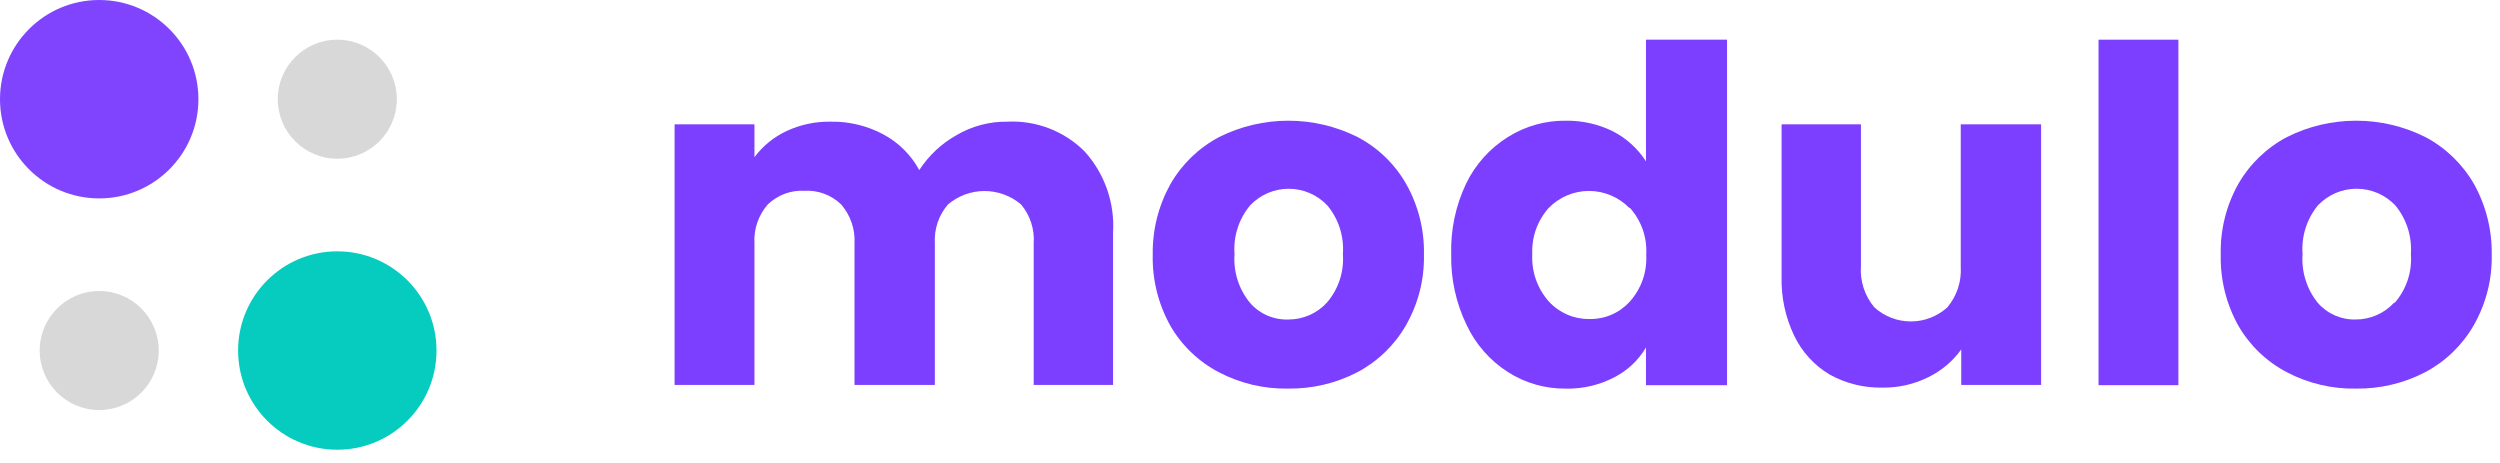
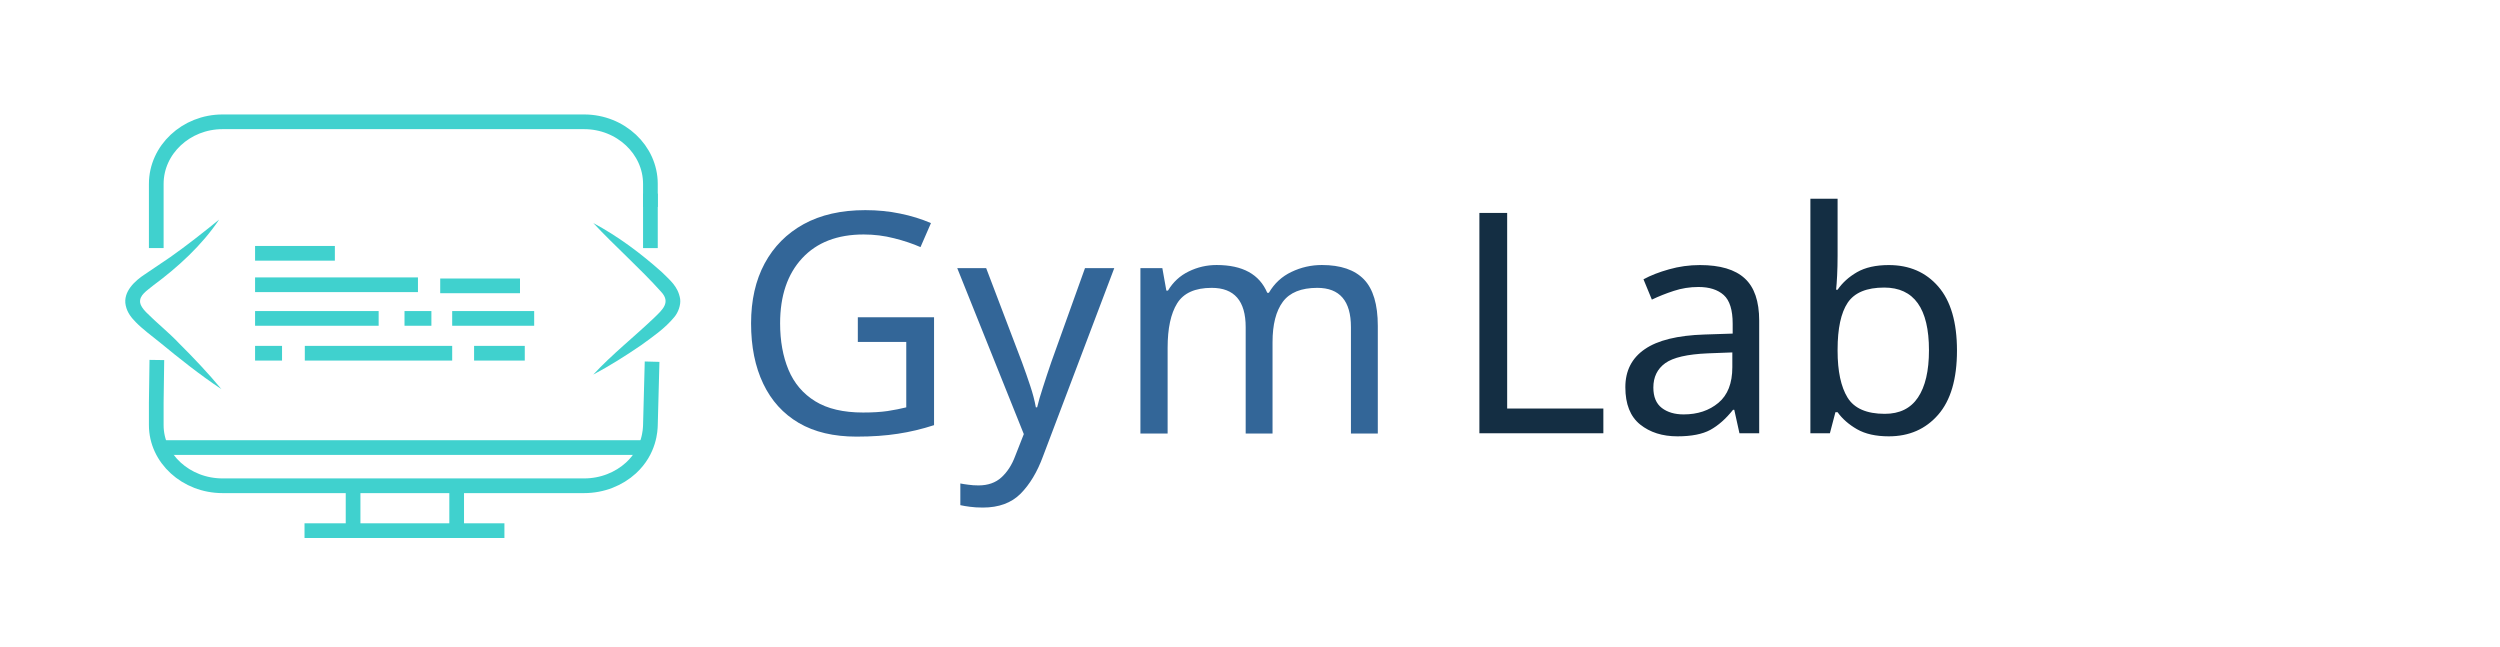
- <svg xmlns="http://www.w3.org/2000/svg" width="189" height="35" viewBox="0 0 189 35" fill="none">
-   <path d="M7.5 15C11.642 15 15 11.642 15 7.5C15 3.358 11.642 0 7.5 0C3.358 0 0 3.358 0 7.5C0 11.642 3.358 15 7.5 15Z" fill="#8044FF" />
-   <path d="M7.5 31C9.985 31 12 28.985 12 26.5C12 24.015 9.985 22 7.5 22C5.015 22 3 24.015 3 26.5C3 28.985 5.015 31 7.5 31Z" fill="#D8D8D8" />
-   <path d="M25.5 12C27.985 12 30 9.985 30 7.5C30 5.015 27.985 3 25.5 3C23.015 3 21 5.015 21 7.5C21 9.985 23.015 12 25.5 12Z" fill="#D8D8D8" />
-   <path d="M25.5 34C29.642 34 33 30.642 33 26.5C33 22.358 29.642 19 25.5 19C21.358 19 18 22.358 18 26.5C18 30.642 21.358 34 25.5 34Z" fill="#06CCC0" />
-   <path d="M81.975 11.425C82.731 12.254 83.313 13.227 83.686 14.286C84.059 15.344 84.216 16.467 84.147 17.587V29.102H78.147V18.415C78.226 17.341 77.883 16.278 77.19 15.453C76.419 14.8 75.441 14.441 74.429 14.441C73.418 14.441 72.44 14.8 71.669 15.453C70.963 16.273 70.606 17.336 70.675 18.415V29.102H64.601V18.415C64.663 17.333 64.299 16.271 63.589 15.453C63.222 15.098 62.786 14.823 62.308 14.646C61.829 14.469 61.319 14.393 60.81 14.423C60.303 14.395 59.797 14.473 59.322 14.65C58.847 14.827 58.413 15.101 58.049 15.453C57.694 15.856 57.422 16.325 57.248 16.833C57.074 17.341 57.002 17.879 57.037 18.415V29.102H51V9.401H57.037V11.885C57.665 11.039 58.494 10.363 59.448 9.916C60.494 9.423 61.641 9.178 62.797 9.199C64.183 9.174 65.551 9.504 66.773 10.155C67.927 10.769 68.875 11.71 69.497 12.86C70.203 11.769 71.163 10.867 72.294 10.229C73.458 9.539 74.789 9.183 76.141 9.199C77.215 9.144 78.289 9.314 79.293 9.697C80.298 10.08 81.211 10.668 81.975 11.425Z" fill="#7C3EFF" />
-   <path d="M92.153 28.145C90.614 27.343 89.337 26.118 88.472 24.614C87.562 22.979 87.104 21.131 87.147 19.261C87.115 17.389 87.579 15.543 88.491 13.908C89.358 12.401 90.634 11.17 92.172 10.358C93.795 9.547 95.584 9.125 97.399 9.125C99.213 9.125 101.003 9.547 102.626 10.358C104.168 11.164 105.446 12.396 106.307 13.908C107.227 15.539 107.692 17.388 107.65 19.261C107.688 21.13 107.217 22.973 106.288 24.595C105.422 26.103 104.145 27.334 102.607 28.145C100.988 28.983 99.186 29.406 97.362 29.378C95.55 29.409 93.759 28.985 92.153 28.145ZM100.307 22.885C100.742 22.382 101.074 21.798 101.282 21.166C101.49 20.535 101.572 19.869 101.522 19.206C101.623 17.873 101.201 16.553 100.344 15.527C99.969 15.13 99.516 14.814 99.015 14.598C98.513 14.381 97.973 14.27 97.427 14.27C96.88 14.27 96.34 14.381 95.838 14.598C95.337 14.814 94.884 15.13 94.509 15.527C93.652 16.553 93.23 17.873 93.331 19.206C93.232 20.535 93.647 21.852 94.491 22.885C94.854 23.305 95.308 23.637 95.818 23.857C96.328 24.076 96.881 24.178 97.436 24.154C97.976 24.151 98.51 24.037 99.004 23.819C99.498 23.601 99.942 23.282 100.307 22.885Z" fill="#7C3EFF" />
-   <path d="M110.834 13.89C111.533 12.436 112.631 11.211 114 10.358C115.316 9.531 116.844 9.103 118.399 9.125C119.63 9.112 120.847 9.389 121.951 9.935C122.963 10.459 123.82 11.239 124.436 12.197V3H130.564V29.12H124.436V26.269C123.866 27.239 123.029 28.025 122.025 28.532C120.889 29.122 119.623 29.413 118.344 29.378C116.805 29.392 115.295 28.957 114 28.127C112.639 27.259 111.553 26.021 110.871 24.558C110.069 22.897 109.671 21.069 109.712 19.224C109.66 17.382 110.044 15.554 110.834 13.89ZM123.184 15.729C122.788 15.32 122.313 14.994 121.788 14.772C121.263 14.549 120.699 14.435 120.129 14.435C119.559 14.435 118.995 14.549 118.47 14.772C117.945 14.994 117.47 15.32 117.074 15.729C116.222 16.689 115.779 17.943 115.841 19.224C115.773 20.532 116.222 21.814 117.092 22.793C117.479 23.216 117.951 23.553 118.478 23.782C119.004 24.01 119.573 24.124 120.147 24.117C120.72 24.131 121.29 24.022 121.817 23.797C122.344 23.571 122.817 23.235 123.202 22.811C123.636 22.332 123.97 21.771 124.185 21.162C124.4 20.552 124.491 19.906 124.454 19.261C124.494 18.613 124.404 17.963 124.189 17.35C123.974 16.738 123.638 16.174 123.202 15.692L123.184 15.729Z" fill="#7C3EFF" />
-   <path d="M154.307 9.401V29.102H148.27V26.416C147.628 27.31 146.775 28.031 145.785 28.513C144.706 29.051 143.513 29.322 142.307 29.304C140.911 29.332 139.533 28.989 138.313 28.311C137.155 27.619 136.227 26.602 135.644 25.386C134.976 23.993 134.648 22.461 134.687 20.916V9.401H140.687V20.107C140.604 21.241 140.967 22.364 141.7 23.234C142.455 23.921 143.439 24.301 144.46 24.301C145.481 24.301 146.465 23.921 147.221 23.234C147.94 22.378 148.302 21.278 148.233 20.162V9.401H154.307Z" fill="#7C3EFF" />
-   <path d="M164.687 3V29.12H158.65V3H164.687Z" fill="#7C3EFF" />
-   <path d="M172.896 28.145C171.356 27.343 170.079 26.118 169.215 24.614C168.304 22.979 167.846 21.131 167.889 19.261C167.843 17.39 168.3 15.541 169.215 13.908C170.081 12.401 171.358 11.17 172.896 10.358C174.519 9.547 176.308 9.125 178.123 9.125C179.937 9.125 181.727 9.547 183.35 10.358C184.888 11.17 186.164 12.401 187.031 13.908C187.943 15.543 188.406 17.389 188.374 19.261C188.412 21.13 187.941 22.973 187.012 24.595C186.146 26.103 184.869 27.334 183.331 28.145C181.717 28.98 179.921 29.403 178.104 29.378C176.292 29.411 174.501 28.987 172.896 28.145ZM181.049 22.885C181.484 22.382 181.816 21.798 182.024 21.166C182.233 20.535 182.314 19.869 182.264 19.206C182.356 17.874 181.934 16.558 181.086 15.527C180.709 15.129 180.255 14.813 179.752 14.596C179.249 14.38 178.707 14.268 178.159 14.268C177.612 14.268 177.07 14.38 176.567 14.596C176.063 14.813 175.61 15.129 175.233 15.527C174.389 16.559 173.974 17.876 174.074 19.206C173.977 20.532 174.384 21.846 175.215 22.885C175.572 23.297 176.017 23.625 176.516 23.845C177.016 24.064 177.559 24.17 178.104 24.154C178.647 24.153 179.185 24.04 179.682 23.821C180.179 23.603 180.626 23.284 180.994 22.885H181.049Z" fill="#7C3EFF" />
+ <svg xmlns="http://www.w3.org/2000/svg" id="Layer_1" viewBox="0 0 340.29 87.95">
+   <defs>
+     <style>.cls-1{fill:#336698;font-family:CenturyGothic, 'Century Gothic';}.cls-1,.cls-2{font-size:42px;}.cls-3{fill:#40d1ce;}.cls-2{fill:#142e43;font-family:CenturyGothic-Bold, 'Century Gothic';}.cls-4{fill:none;stroke:#40d1ce;stroke-miterlimit:10;stroke-width:2px;}</style>
+   </defs>
+   <path class="cls-4" d="M21.35,49h0l-.08,5.8v3.07c0,4.54,4.06,8.25,9.02,8.25h49.22c2.48,0,4.74-.93,6.37-2.42,2.58-2.36,2.63-5.27,2.65-5.82l.23-8.65h0" />
+   <line class="cls-4" x1="22.5" y1="60.92" x2="87.31" y2="60.92" />
+   <line class="cls-4" x1="41.45" y1="72.23" x2="68.66" y2="72.23" />
+   <line class="cls-4" x1="48.06" y1="66.23" x2="48.06" y2="72.96" />
+   <line class="cls-4" x1="62.16" y1="66.1" x2="62.16" y2="72.83" />
+   <path class="cls-3" d="M29.83,29.89c-2.36,3.51-5.6,6.47-8.98,8.97-.79,.67-1.94,1.31-1.77,2.36,.05,.34,.35,.81,.8,1.27,1.43,1.45,3.1,2.76,4.52,4.27,2,1.99,3.94,4.04,5.74,6.21-2.96-1.97-5.67-4.13-8.38-6.36-1.02-.82-2.37-1.82-3.29-2.77-.52-.54-1.14-1.22-1.36-2.27-.4-1.87,1.29-3.38,2.62-4.24,0,0,3.46-2.34,3.46-2.34,2.26-1.59,4.44-3.32,6.64-5.1h0Z" />
+   <path class="cls-3" d="M80.74,30.35c3.41,1.83,6.48,4.13,9.36,6.7,1.06,1.07,2.19,1.9,2.48,3.64,.11,.83-.27,1.84-.78,2.45-1.3,1.58-2.92,2.67-4.52,3.84-2.11,1.44-4.27,2.81-6.53,4.01,2.61-2.81,5.59-5.15,8.32-7.76,1.1-1.07,2.26-2.07,.93-3.5-2.92-3.26-6.24-6.15-9.25-9.38h0Z" />
+   <line class="cls-4" x1="34.72" y1="34.48" x2="45.58" y2="34.48" />
+   <line class="cls-4" x1="34.72" y1="38.76" x2="56.89" y2="38.76" />
+   <line class="cls-4" x1="59.92" y1="38.91" x2="70.78" y2="38.91" />
+   <line class="cls-4" x1="34.72" y1="43.34" x2="51.54" y2="43.34" />
+   <line class="cls-4" x1="55.06" y1="43.34" x2="58.72" y2="43.34" />
+   <line class="cls-4" x1="61.55" y1="43.34" x2="72.71" y2="43.34" />
+   <line class="cls-4" x1="34.72" y1="48.08" x2="38.39" y2="48.08" />
+   <line class="cls-4" x1="41.49" y1="48.08" x2="61.55" y2="48.08" />
+   <line class="cls-4" x1="64.53" y1="48.08" x2="71.43" y2="48.08" />
+   <path class="cls-4" d="M21.27,33.77v-8.74c0-4.65,4.06-8.45,9.02-8.45h49.22c4.96,0,9.02,3.8,9.02,8.45v3.14" />
+   <polyline class="cls-4" points="88.53 33.77 88.53 27.35 88.84 27.35" />
+   <text class="cls-1" transform="translate(99.67 59.01)">
+     <tspan x="0" y="0">Gym</tspan>
+   </text>
+   <text class="cls-2" transform="translate(197.29 58.97)">
+     <tspan x="0" y="0">Lab</tspan>
+   </text>
</svg>
